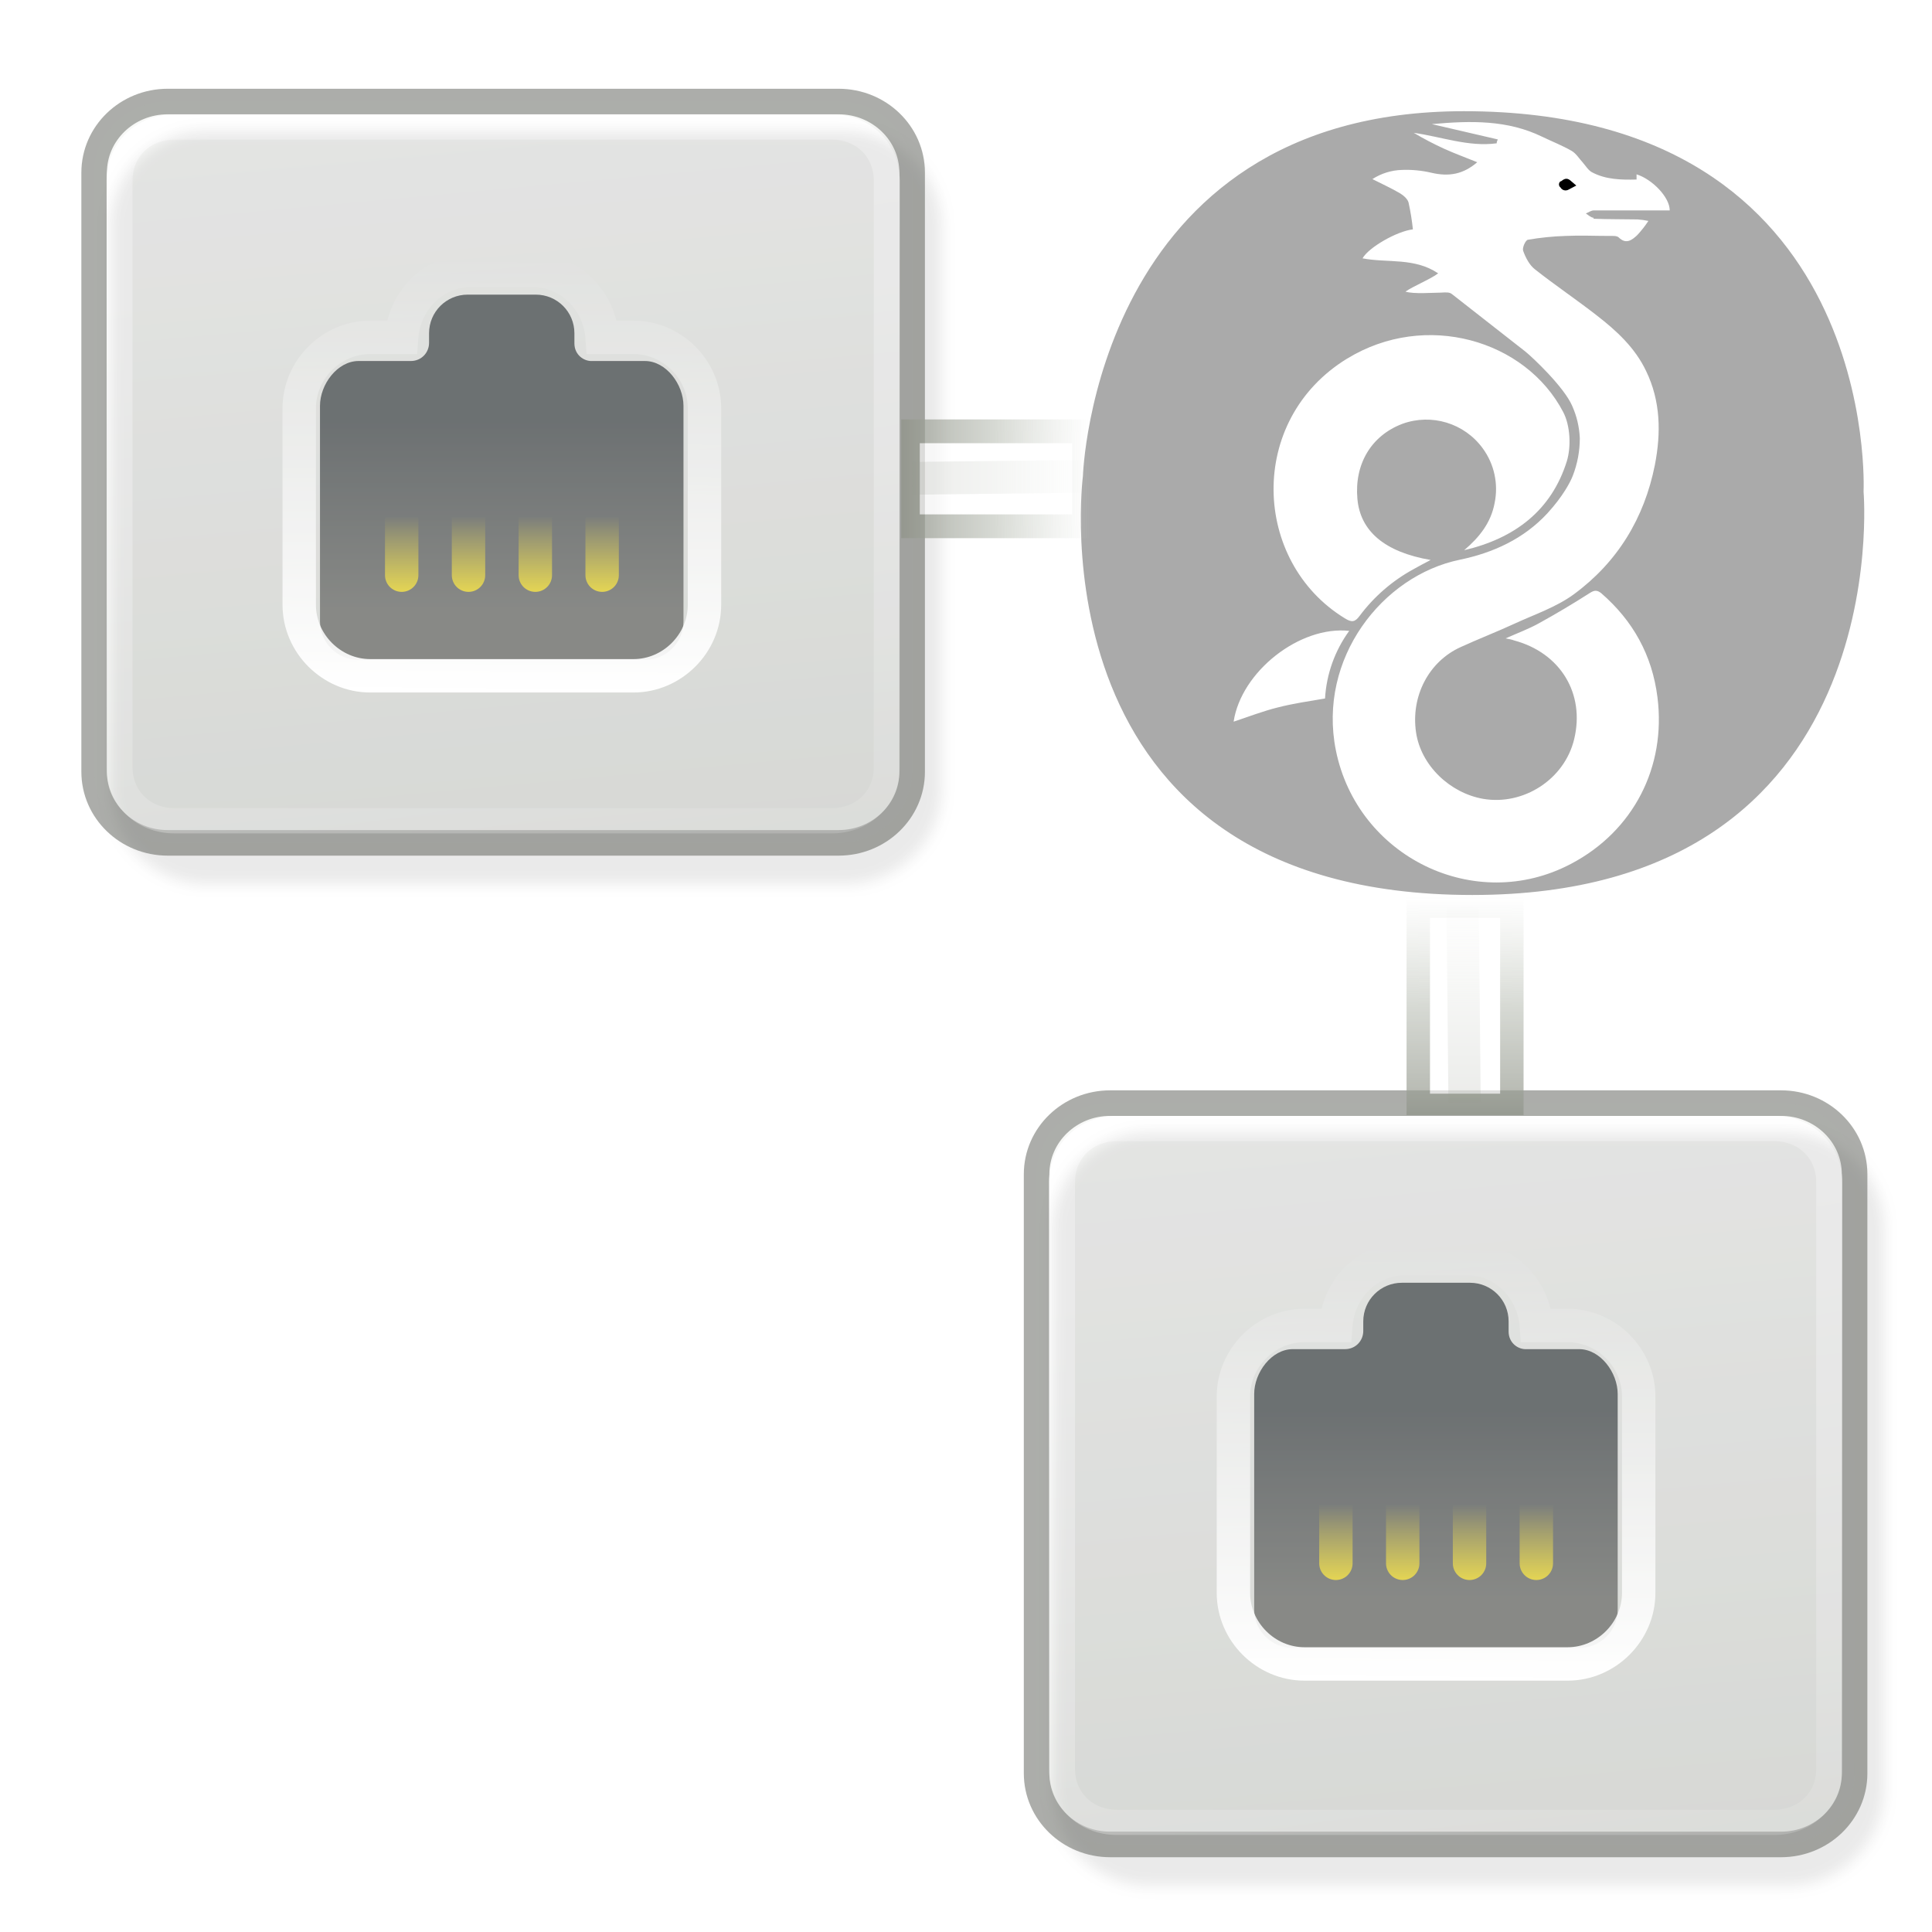
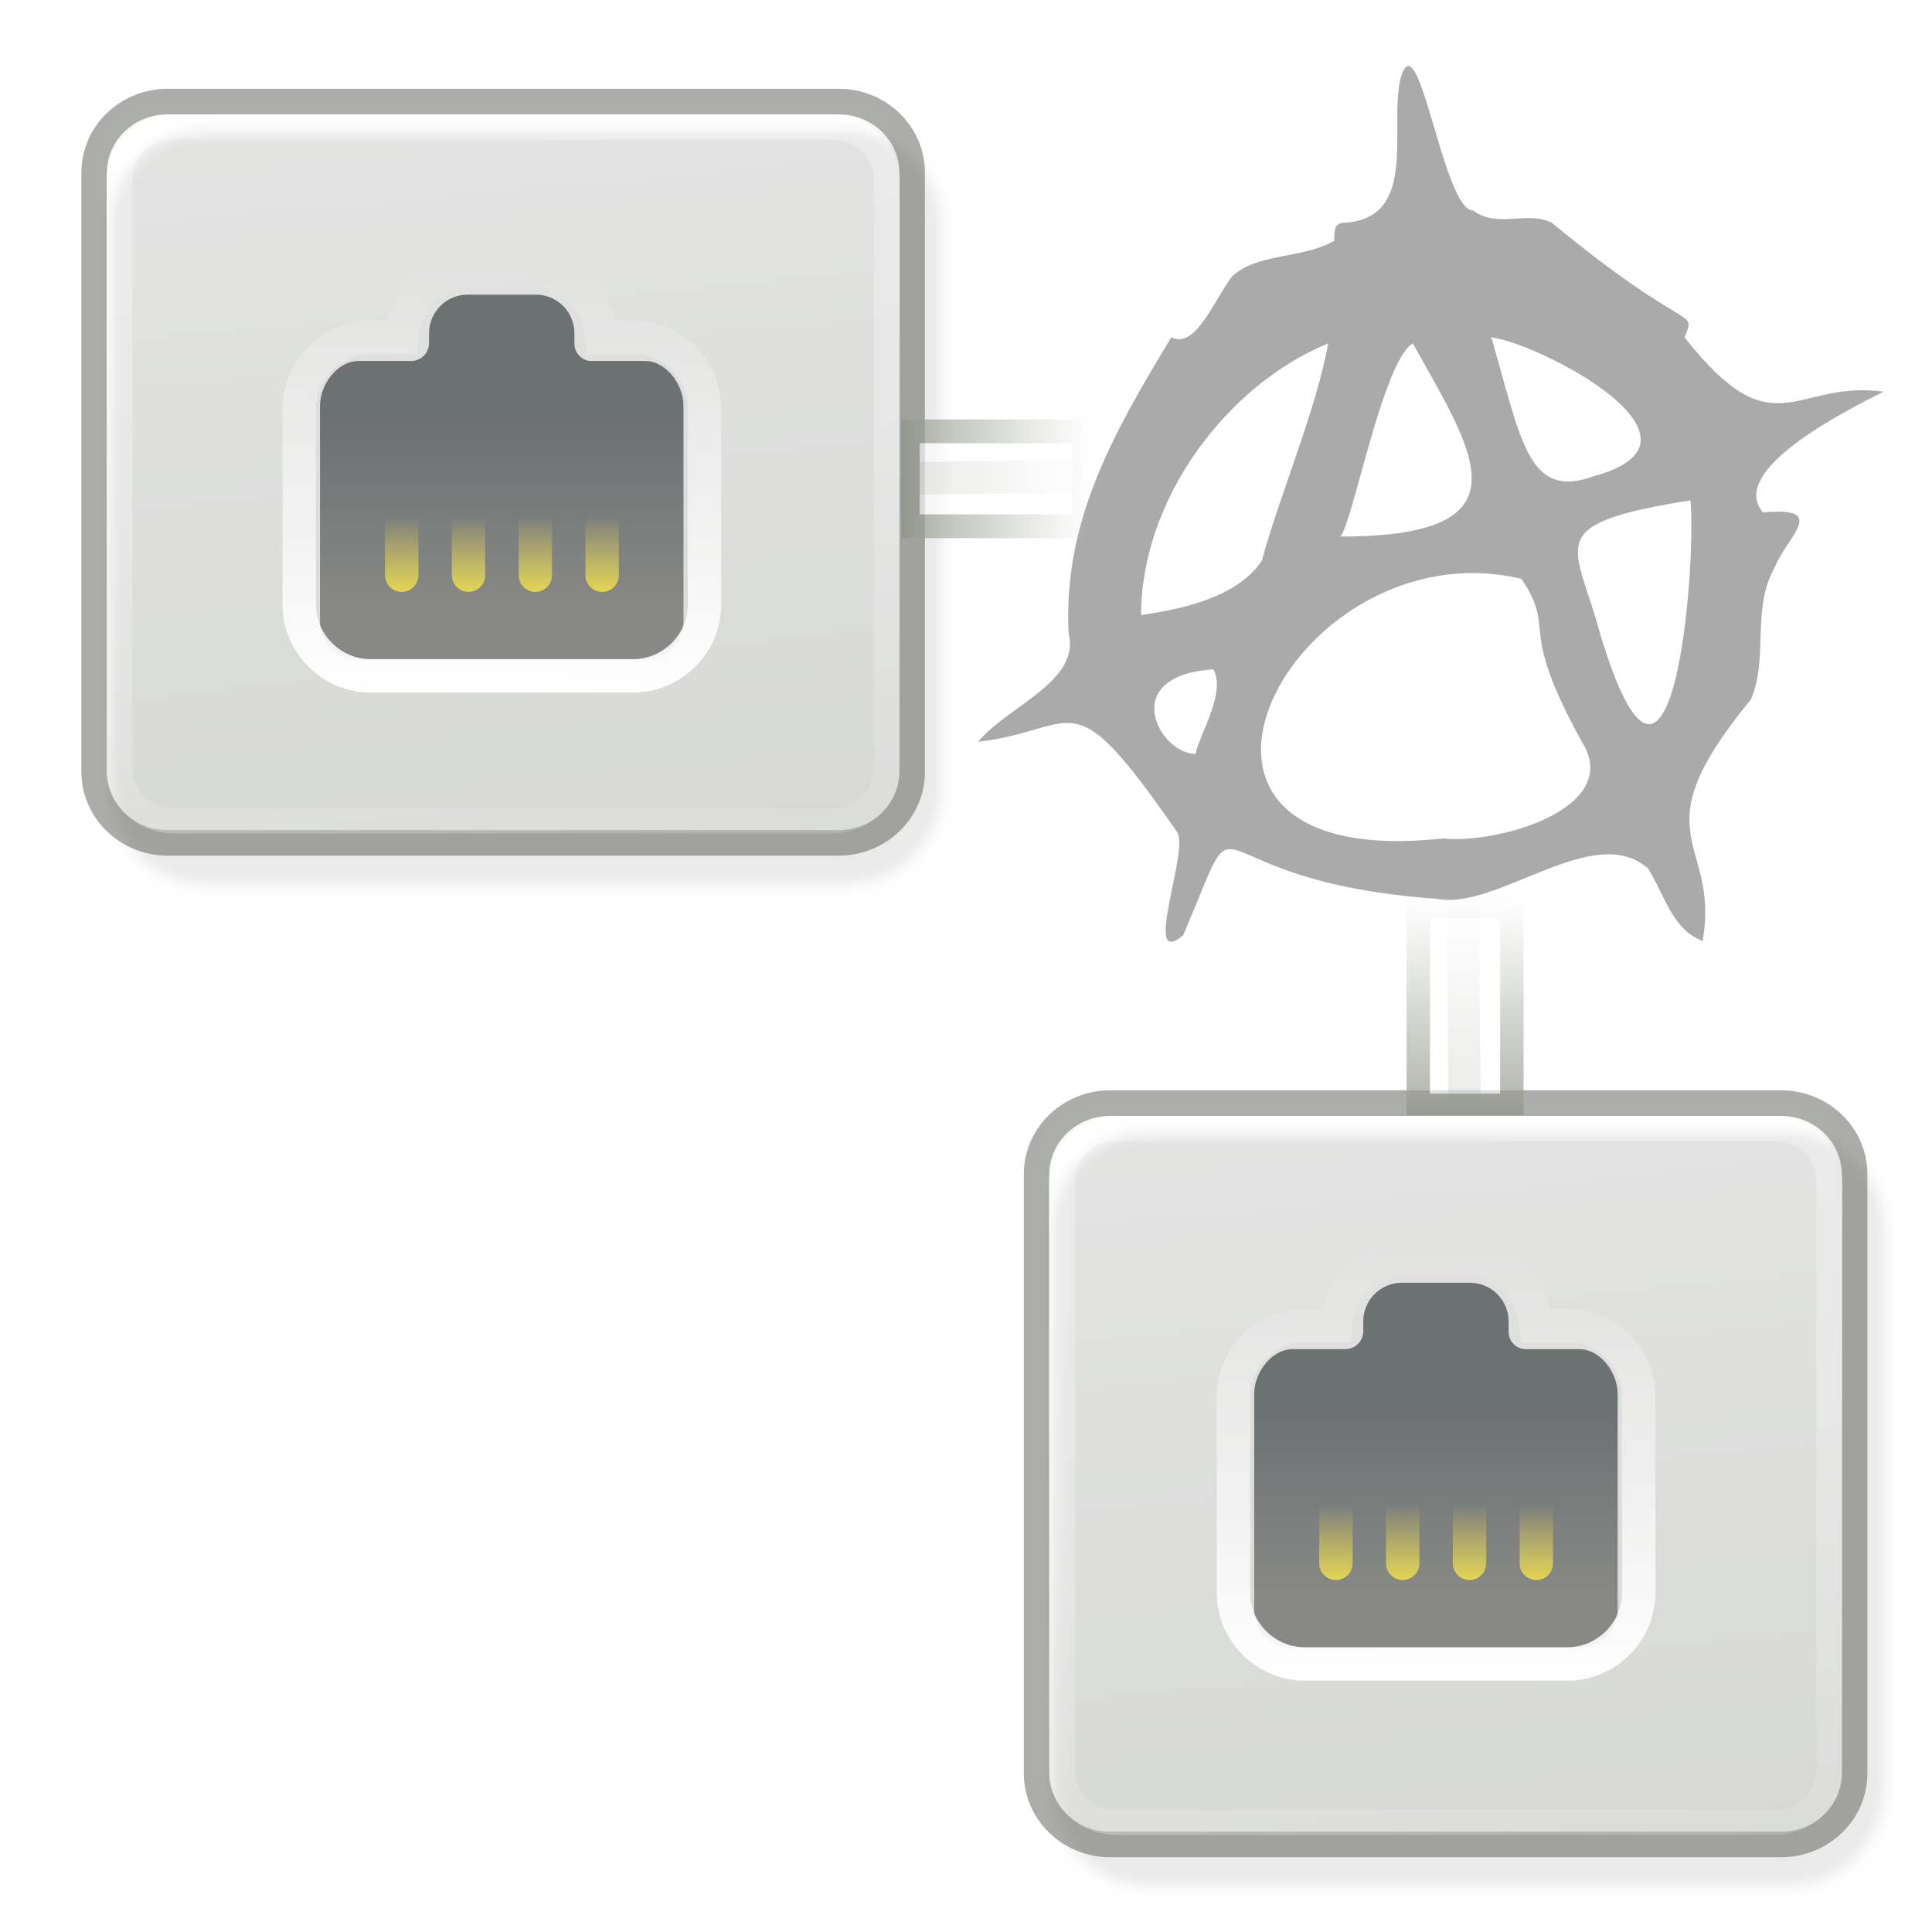
<svg xmlns="http://www.w3.org/2000/svg" xmlns:xlink="http://www.w3.org/1999/xlink" width="32" height="32" version="1.1" viewBox="0 0 48 48">
  <defs>
    <linearGradient id="linearGradient36138">
      <stop stop-color="#fff" offset="0" />
      <stop stop-color="#fff" stop-opacity="0" offset="1" />
    </linearGradient>
    <linearGradient id="linearGradient7887" x1="-7.975" x2="-11.01" y1="25.36" y2="-6.568" gradientTransform="matrix(2 0 0 1.933 43.5 .5333)" gradientUnits="userSpaceOnUse">
      <stop stop-color="#d3d7cf" offset="0" />
      <stop stop-color="#fff" offset="1" />
    </linearGradient>
    <linearGradient id="linearGradient7889" x1="-7.852" x2="-5.51" y1="3.755" y2="18.94" gradientUnits="userSpaceOnUse">
      <stop stop-color="#fff" offset="0" />
      <stop stop-color="#fff" stop-opacity="0" offset="1" />
    </linearGradient>
    <linearGradient id="linearGradient5940">
      <stop stop-color="#2e3436" offset="0" />
      <stop stop-color="#555753" offset="1" />
    </linearGradient>
    <linearGradient id="linearGradient3387">
      <stop stop-color="#8f9388" offset="0" />
      <stop stop-color="#c6cac2" offset=".5" />
      <stop stop-color="#d3d7cf" stop-opacity="0" offset="1" />
    </linearGradient>
    <linearGradient id="linearGradient32908" x1="22.36" x2="28.25" y1="11.89" y2="11.89" gradientUnits="userSpaceOnUse" xlink:href="#linearGradient3387" />
    <linearGradient id="linearGradient36140" x1="22.36" x2="28.25" y1="11.89" y2="11.89" gradientUnits="userSpaceOnUse" xlink:href="#linearGradient36138" />
    <linearGradient id="linearGradient36952" x1="22.36" x2="28.25" y1="11.89" y2="11.89" gradientUnits="userSpaceOnUse" xlink:href="#linearGradient36138" />
    <filter id="filter5386-65" x="-.02" y="-.022" width="1.039" height="1.044" color-interpolation-filters="sRGB">
      <feGaussianBlur stdDeviation="0.263" />
    </filter>
    <filter id="filter5386-2-2" x="-.02" y="-.022" width="1.039" height="1.044" color-interpolation-filters="sRGB">
      <feGaussianBlur stdDeviation="0.263" />
    </filter>
    <linearGradient id="linearGradient7422">
      <stop stop-color="#edd400" offset="0" />
      <stop stop-color="#edd400" stop-opacity="0" offset="1" />
    </linearGradient>
    <linearGradient id="linearGradient2128329" x1="32.81" x2="32.81" y1="21" y2="26.2" gradientTransform="matrix(.903 0 0 .9021 36.25 -116.5)" gradientUnits="userSpaceOnUse" xlink:href="#linearGradient5940" />
    <linearGradient id="linearGradient2128331" x1="28.88" x2="29" y1="29" y2="16" gradientTransform="matrix(.8304 0 0 .8304 38.39 -114.9)" gradientUnits="userSpaceOnUse" xlink:href="#linearGradient36138" />
    <linearGradient id="linearGradient2128333" x1="30.31" x2="30.31" y1="27.31" y2="24.69" gradientTransform="matrix(.8304 0 0 .8304 38.39 -115.7)" gradientUnits="userSpaceOnUse" xlink:href="#linearGradient7422" />
    <linearGradient id="linearGradient50053" x1="-7.975" x2="-11.01" y1="25.36" y2="-6.568" gradientTransform="matrix(2 0 0 1.933 43.5 .5333)" gradientUnits="userSpaceOnUse" xlink:href="#linearGradient7887" />
    <linearGradient id="linearGradient50055" x1="-7.852" x2="-5.51" y1="3.755" y2="18.94" gradientUnits="userSpaceOnUse" xlink:href="#linearGradient7889" />
  </defs>
  <clipPath id="b">
    <rect x="68.78" y="-.093" width="58.26" height="58.26" rx="2.648" />
  </clipPath>
  <filter id="c" x="-.021" y="-.021" width="1.042" height="1.042" color-interpolation-filters="sRGB">
    <feGaussianBlur stdDeviation=".283" />
  </filter>
  <clipPath id="h">
    <path d="m-6.562 24.53c-0.388 0-0.692 0.219-0.906 0.469l-0.031-0.03-0.031 0.06-0.344 0.313-4.25 1.218c-0.03 0-0.06 0.02-0.09 0.03-0.549 0.274-0.902 0.554-1.094 0.937-0.192 0.384-0.116 0.867 0.125 1.156 0.329 0.394 0.858 0.553 1.407 0.657l-0.407 0.437c-0.06 0.05-0.1 0.116-0.125 0.188-0.03 0.121-0.07 0.316-0.125 0.5-0.02 0.04-0.03 0.08-0.03 0.125v6.656c0 0.299 0.113 0.582 0.313 0.813 0.199 0.23 0.511 0.406 0.875 0.406h7.843c0.324 0 0.657-0.116 0.906-0.375l4.651-4.81c0.226-0.235 0.344-0.539 0.344-0.875v-6.625c0-0.335-0.118-0.64-0.344-0.875-0.223-0.229-0.55-0.375-0.874-0.375z" />
  </clipPath>
  <filter id="i" x="-.038" y="-.044" width="1.077" height="1.087" color-interpolation-filters="sRGB">
    <feGaussianBlur stdDeviation=".149" />
  </filter>
  <filter id="p" x="-.02" y="-.024" width="1.04" height="1.047" color-interpolation-filters="sRGB">
    <feGaussianBlur stdDeviation=".071" />
  </filter>
  <filter id="x" x="-.036" y="-.042" width="1.071" height="1.083" color-interpolation-filters="sRGB">
    <feGaussianBlur stdDeviation=".167" />
  </filter>
  <clipPath id="A">
    <path d="m-95.3 143.8s-4.189 3.27-8.1 6.5c-1.95 1.62-3.69 3.22-4.72 4.78-0.51 0.78-0.98 1.62-0.65 2.78 0.16 0.58 0.61 1.12 1.09 1.41 0.48 0.28 0.96 0.4 1.5 0.47 2.13 0.24 4.73-0.4 7.849-1.28 3.113-0.89 6.669-2.09 10.25-3.25 3.581-1.17 7.196-2.31 10.34-3 3.147-0.7 5.835-0.89 7.375-0.5 0.729 0.18 0.745 0.3 0.75 0.31 0 0 0.06 0.33-0.219 0.94-0.567 1.2-2.245 3.11-4.187 4.93-3.885 3.64-8.844 7.13-8.844 7.13l1.75 2.44s5.041-3.52 9.156-7.38c2.058-1.93 3.879-3.89 4.813-5.87 0.466-1 0.776-2.12 0.343-3.25-0.433-1.14-1.541-1.87-2.812-2.19-2.46-0.62-5.444-0.21-8.781 0.53-3.337 0.73-7.019 1.85-10.62 3.03-3.607 1.18-7.129 2.4-10.12 3.25-2.913 0.83-5.293 1.22-6.473 1.13 0.62-0.95 2.3-2.56 4.16-4.1 3.721-3.08 7.969-6.37 7.969-6.37z" />
  </clipPath>
  <mask id="B" maskUnits="userSpaceOnUse">
    <rect x="-115.6" y="147" width="51.28" height="17.34" rx=".666" fill="url(#C)" fill-rule="evenodd" stroke-width="2" />
  </mask>
  <linearGradient id="C" x1="-112.3" x2="-112.3" y1="148.9" y2="164.5" gradientUnits="userSpaceOnUse">
    <stop offset="0" />
    <stop stop-color="#fff" offset=".218" />
    <stop stop-color="#fff" offset=".766" />
    <stop offset="1" />
  </linearGradient>
  <filter id="D" x="-.013" y="-.05" width="1.026" height="1.099" color-interpolation-filters="sRGB">
    <feGaussianBlur stdDeviation="0.001 0.244" />
  </filter>
  <filter id="H" x="-.395" y="-.574" width="1.79" height="2.147" color-interpolation-filters="sRGB">
    <feGaussianBlur stdDeviation="2.895" />
  </filter>
  <g transform="translate(0 -.1594)" stroke-width=".065">
-     <path d="m46.3 12.37s0.45-9.448-9.929-9.448c-9.182 0-9.466 9.063-9.466 9.063s-1.352 10.41 9.677 10.41c10.58 0 9.718-10.02 9.718-10.02zm-12.83-3.301c1.947-1.192 4.434-0.464 5.368 1.329 0.177 0.339 0.199 0.861 0.09 1.219-0.385 1.229-1.297 1.918-2.551 2.212 0.371-0.316 0.663-0.674 0.756-1.17a1.713 1.713 0 0 0-0.295-1.361 1.736 1.736 0 0 0-1.998-0.608c-0.77 0.292-1.192 0.996-1.116 1.861 0.07 0.805 0.679 1.325 1.82 1.521-0.17 0.09-0.302 0.157-0.43 0.231a4.148 4.148 0 0 0-1.334 1.157c-0.115 0.157-0.196 0.169-0.37 0.06-2.293-1.402-2.443-4.919 0.06-6.452zm-1.717 8.665c-0.368 0.09-0.726 0.23-1.104 0.355 0.187-1.243 1.641-2.388 2.872-2.256a3.172 3.172 0 0 0-0.601 1.68c-0.409 0.07-0.794 0.125-1.167 0.221zm7.838-12.14c0.363 0.015 0.729 0.01 1.091 0.017a1.885 1.885 0 0 1 0.272 0.037 2.635 2.635 0 0 1-0.277 0.353c-0.13 0.121-0.277 0.24-0.463 0.055-0.05-0.044-0.152-0.034-0.23-0.035-0.363 0-0.726-0.017-1.087 0a6.751 6.751 0 0 0-0.937 0.095c-0.06 0.01-0.145 0.203-0.118 0.274 0.06 0.168 0.155 0.353 0.292 0.46 0.501 0.396 1.035 0.754 1.541 1.149 0.49 0.38 0.946 0.799 1.222 1.378 0.363 0.751 0.372 1.541 0.218 2.333-0.262 1.322-0.93 2.418-2.012 3.213-0.436 0.321-0.979 0.502-1.479 0.733-0.439 0.203-0.893 0.378-1.332 0.579-0.797 0.36-1.243 1.223-1.111 2.119 0.121 0.824 0.844 1.51 1.671 1.653 0.99 0.169 2.016-0.476 2.258-1.484 0.273-1.133-0.343-2.146-1.496-2.453-0.05-0.02-0.103-0.03-0.208-0.05 0.309-0.137 0.574-0.235 0.822-0.372q0.642-0.354 1.263-0.751c0.122-0.08 0.188-0.08 0.291 0 0.792 0.687 1.265 1.54 1.397 2.585 0.22 1.732-0.597 3.323-2.145 4.138-2.391 1.263-5.317-0.175-5.846-2.826-0.452-2.271 1.15-4.331 3.08-4.728 0.829-0.172 1.589-0.518 2.178-1.155 0.38-0.415 0.566-0.768 0.628-0.928a2.567 2.567 0 0 0 0.176-0.939 2.198 2.198 0 0 0-0.191-0.804c-0.201-0.464-0.974-1.195-1.165-1.349l-1.817-1.422c-0.06-0.051-0.135-0.049-0.292-0.039-0.187 0-0.66 0.039-0.866-0.025 0.167-0.124 0.618-0.307 0.812-0.454-0.589-0.398-1.261-0.254-1.879-0.373 0.145-0.266 0.849-0.674 1.251-0.72a5.94 5.94 0 0 0-0.108-0.667c-0.024-0.09-0.127-0.178-0.213-0.23-0.214-0.125-0.439-0.228-0.685-0.352a1.423 1.423 0 0 1 0.734-0.228 2.746 2.746 0 0 1 0.738 0.072c0.436 0.1 0.785 0.035 1.133-0.263-0.272-0.111-0.547-0.211-0.812-0.33a7.984 7.984 0 0 1-0.765-0.4c0.689 0.096 1.356 0.354 2.06 0.26q0-0.048 0.03-0.096c-0.53-0.123-1.057-0.245-1.641-0.381 0.976-0.089 1.883-0.104 2.744 0.315 0.243 0.118 0.496 0.215 0.729 0.35 0.112 0.065 0.189 0.195 0.282 0.296 0.07 0.08 0.132 0.187 0.223 0.235 0.343 0.183 0.723 0.19 1.108 0.181v-0.129c0.389 0.121 0.825 0.569 0.824 0.896h-1.883c-0.07 0-0.135 0.049-0.201 0.076 0.06 0.037 0.125 0.104 0.191 0.106z" fill="#aaa" />
-     <path d="m38.77 4.664a0.096 0.096 0 0 0 0 0.153 0.145 0.145 0 0 0 0.199 0.054c0.06-0.031 0.12-0.063 0.194-0.102-0.06-0.05-0.106-0.092-0.155-0.132-0.09-0.07-0.157-0.026-0.225 0.027z" />
+     <path d="m 46.8,9.89 c -0.9,0.45 -3.9,1.95 -3,3 1.65,-0.15 0.6,0.6 0.3,1.35 -0.6,1.05 -0.15,2.25 -0.6,3.3 -2.85,3.45 -0.75,3.45 -1.2,6 -0.75,-0.3 -0.9,-1.05 -1.35,-1.8 -1.35,-1.2 -3.75,1.05 -5.25,0.75 -6.3,-0.45 -4.65,-3 -6.3,0.9 -1.05,0.9 0.15,-2.1 -0.15,-2.55 -2.7,-3.9 -2.4,-2.55 -4.95,-2.25 0.75,-0.9 2.55,-1.5 2.25,-2.7 -0.15,-2.85 1.2,-5.1 2.55,-7.35 0.6,0.3 1.05,-0.9 1.5,-1.5 0.6,-0.6 1.8,-0.45 2.55,-0.9 0,-0.3 0,-0.45 0.3,-0.45 1.8,-0.15 1.05,-2.4 1.35,-3.6 0.45,-1.5 1.05,3.3 1.8,3.3 0.6,0.45 1.35,0 1.95,0.3 3.45,2.85 3.6,2.1 3.3,2.85 2.25,2.85 2.7,1.05 4.95,1.35 z M 35.85,20.99 c 1.35,0.15 4.5,-0.75 3.45,-2.4 -1.65,-3 -0.6,-2.7 -1.5,-4.05 -5.7,-1.35 -10.2,7.35 -1.95,6.45 z m -7.5,-5.55 c 1.05,-0.15 2.4,-0.45 3,-1.35 0.45,-1.65 1.35,-3.75 1.65,-5.4 -2.55,1.05 -4.65,3.9 -4.65,6.75 z m 13.65,-2.85 c -3.75,0.6 -2.85,1.05 -2.25,3.3 1.8,6 2.4,-1.65 2.25,-3.3 z m -8.7,0.9 c 4.8,0 3.3,-2.1 1.8,-4.8 -0.75,0.45 -1.5,4.5 -1.8,4.8 z m 3.75,-4.95 c 0.75,2.55 0.9,4.05 2.55,3.45 3.3,-0.9 -1.35,-3.3 -2.55,-3.45 z M 29.7,18.89 c 0.15,-0.6 0.75,-1.5 0.45,-2.1 -2.4,0.15 -1.35,2.1 -0.45,2.1 z" fill="#aaa" />
  </g>
  <g transform="translate(23.4 24.87)" opacity=".7">
    <g transform="matrix(.6351 0 0 .6351 -6.855 1.584)" enable-background="new">
      <rect x="14.5" y="1.5" width="32" height="29" rx="2.877" ry="2.781" fill="url(#linearGradient50053)" fill-rule="evenodd" stroke="#888a85" stroke-dashoffset=".7" stroke-linecap="round" stroke-linejoin="round" stroke-opacity=".992" />
      <path transform="matrix(2.143 0 0 2.087 44.43 -.6302)" d="m-12.5 1.498c-0.573 0-1.002 0.429-1.002 1.002v11c0 0.573 0.429 1.002 1.002 1.002h12c0.573 0 1.002-0.429 1.002-1.002v-11c0-0.573-0.429-1.002-1.002-1.002z" fill="none" stroke="url(#linearGradient50055)" stroke-dashoffset=".7" stroke-linecap="round" stroke-linejoin="round" stroke-opacity=".992" stroke-width=".473" />
      <rect transform="matrix(1.016 0 0 1.016 -.49 -.2715)" x="15.38" y="2.875" width="32" height="29" rx="3.723" ry="3.723" fill-rule="evenodd" filter="url(#filter5386-65)" opacity=".12" />
    </g>
    <g transform="translate(-50.61 107.7)">
      <path d="m62.04-100.7c-0.531 0-0.96 0.428-0.96 0.959v0.239c0 0.243-0.19 0.451-0.452 0.451h-1.298c-0.531 0-0.96 0.584-0.96 1.114v5.352c0 0.53 0.429 0.959 0.96 0.959h7.111c0.531 0 0.96-0.428 0.96-0.959v-5.352c0-0.53-0.429-1.114-0.96-1.114h-1.298c-0.217 0.015-0.452-0.155-0.452-0.437v-0.253c0-0.53-0.429-0.959-0.96-0.959z" fill="url(#linearGradient2128329)" fill-rule="evenodd" stroke-width=".83" />
      <g fill="none" stroke-linecap="round">
        <path d="m62.11-101.3c-0.921 0-1.648 0.754-1.713 1.661h-0.778c-0.963 0-1.765 0.802-1.765 1.765v4.879c0 0.963 0.802 1.765 1.765 1.765h6.539c0.963 0 1.765-0.802 1.765-1.765v-4.879c0-0.963-0.802-1.765-1.765-1.765h-0.778c-0.065-0.907-0.791-1.661-1.713-1.661z" stroke="url(#linearGradient2128331)" stroke-dashoffset=".7" stroke-width=".83" />
        <g stroke="url(#linearGradient2128333)" stroke-width=".83px">
          <path d="m60.4-93.73v-1.661" />
          <path d="m62.06-93.73v-1.661" />
          <path d="m63.72-93.73v-1.661" />
          <path d="m65.38-93.73v-1.661" />
        </g>
      </g>
    </g>
  </g>
  <g transform="translate(-23.42 -24.88)" opacity=".7">
    <g transform="matrix(.6351 0 0 .6351 16.55 26.45)" enable-background="new">
      <rect x="14.5" y="1.5" width="32" height="29" rx="2.877" ry="2.781" fill="url(#linearGradient50053)" fill-rule="evenodd" stroke="#888a85" stroke-dashoffset=".7" stroke-linecap="round" stroke-linejoin="round" stroke-opacity=".992" />
      <path transform="matrix(2.143 0 0 2.087 44.43 -.6302)" d="m-12.5 1.498c-0.573 0-1.002 0.429-1.002 1.002v11c0 0.573 0.429 1.002 1.002 1.002h12c0.573 0 1.002-0.429 1.002-1.002v-11c0-0.573-0.429-1.002-1.002-1.002z" fill="none" stroke="url(#linearGradient50055)" stroke-dashoffset=".7" stroke-linecap="round" stroke-linejoin="round" stroke-opacity=".992" stroke-width=".473" />
      <rect transform="matrix(1.016 0 0 1.016 -.49 -.2715)" x="15.38" y="2.875" width="32" height="29" rx="3.723" ry="3.723" fill-rule="evenodd" filter="url(#filter5386-2-2)" opacity=".12" />
    </g>
    <g transform="translate(-27 132.9)">
      <path d="m62.04-100.7c-0.531 0-0.96 0.428-0.96 0.959v0.239c0 0.243-0.19 0.451-0.452 0.451h-1.298c-0.531 0-0.96 0.584-0.96 1.114v5.352c0 0.53 0.429 0.959 0.96 0.959h7.111c0.531 0 0.96-0.428 0.96-0.959v-5.352c0-0.53-0.429-1.114-0.96-1.114h-1.298c-0.217 0.015-0.452-0.155-0.452-0.437v-0.253c0-0.53-0.429-0.959-0.96-0.959z" fill="url(#linearGradient2128329)" fill-rule="evenodd" stroke-width=".83" />
      <g fill="none" stroke-linecap="round">
        <path d="m62.11-101.3c-0.921 0-1.648 0.754-1.713 1.661h-0.778c-0.963 0-1.765 0.802-1.765 1.765v4.879c0 0.963 0.802 1.765 1.765 1.765h6.539c0.963 0 1.765-0.802 1.765-1.765v-4.879c0-0.963-0.802-1.765-1.765-1.765h-0.778c-0.065-0.907-0.791-1.661-1.713-1.661z" stroke="url(#linearGradient2128331)" stroke-dashoffset=".7" stroke-width=".83" />
        <g stroke="url(#linearGradient2128333)" stroke-width=".83px">
          <path d="m60.4-93.73v-1.661" />
          <path d="m62.06-93.73v-1.661" />
          <path d="m63.72-93.73v-1.661" />
          <path d="m65.38-93.73v-1.661" />
        </g>
      </g>
    </g>
  </g>
  <g transform="matrix(0 -.9224 1.009 0 24.4 48.33)" fill="url(#linearGradient36952)" stroke="url(#linearGradient32908)">
    <rect x="22.65" y="10.74" width="5.314" height="2.304" opacity=".7" stroke-width=".577" />
    <path d="m22.7 11.88 5.271-0.047" fill-rule="evenodd" opacity=".19" stroke-width=".795" />
  </g>
  <g transform="matrix(.7991 0 0 1.024 4.522 -.2818)" fill="url(#linearGradient36140)" stroke="url(#linearGradient32908)">
    <rect x="22.65" y="10.74" width="5.314" height="2.304" opacity=".7" stroke-width=".577" />
    <path d="m22.7 11.88 5.271-0.047" fill-rule="evenodd" opacity=".19" stroke-width=".795" />
  </g>
</svg>
